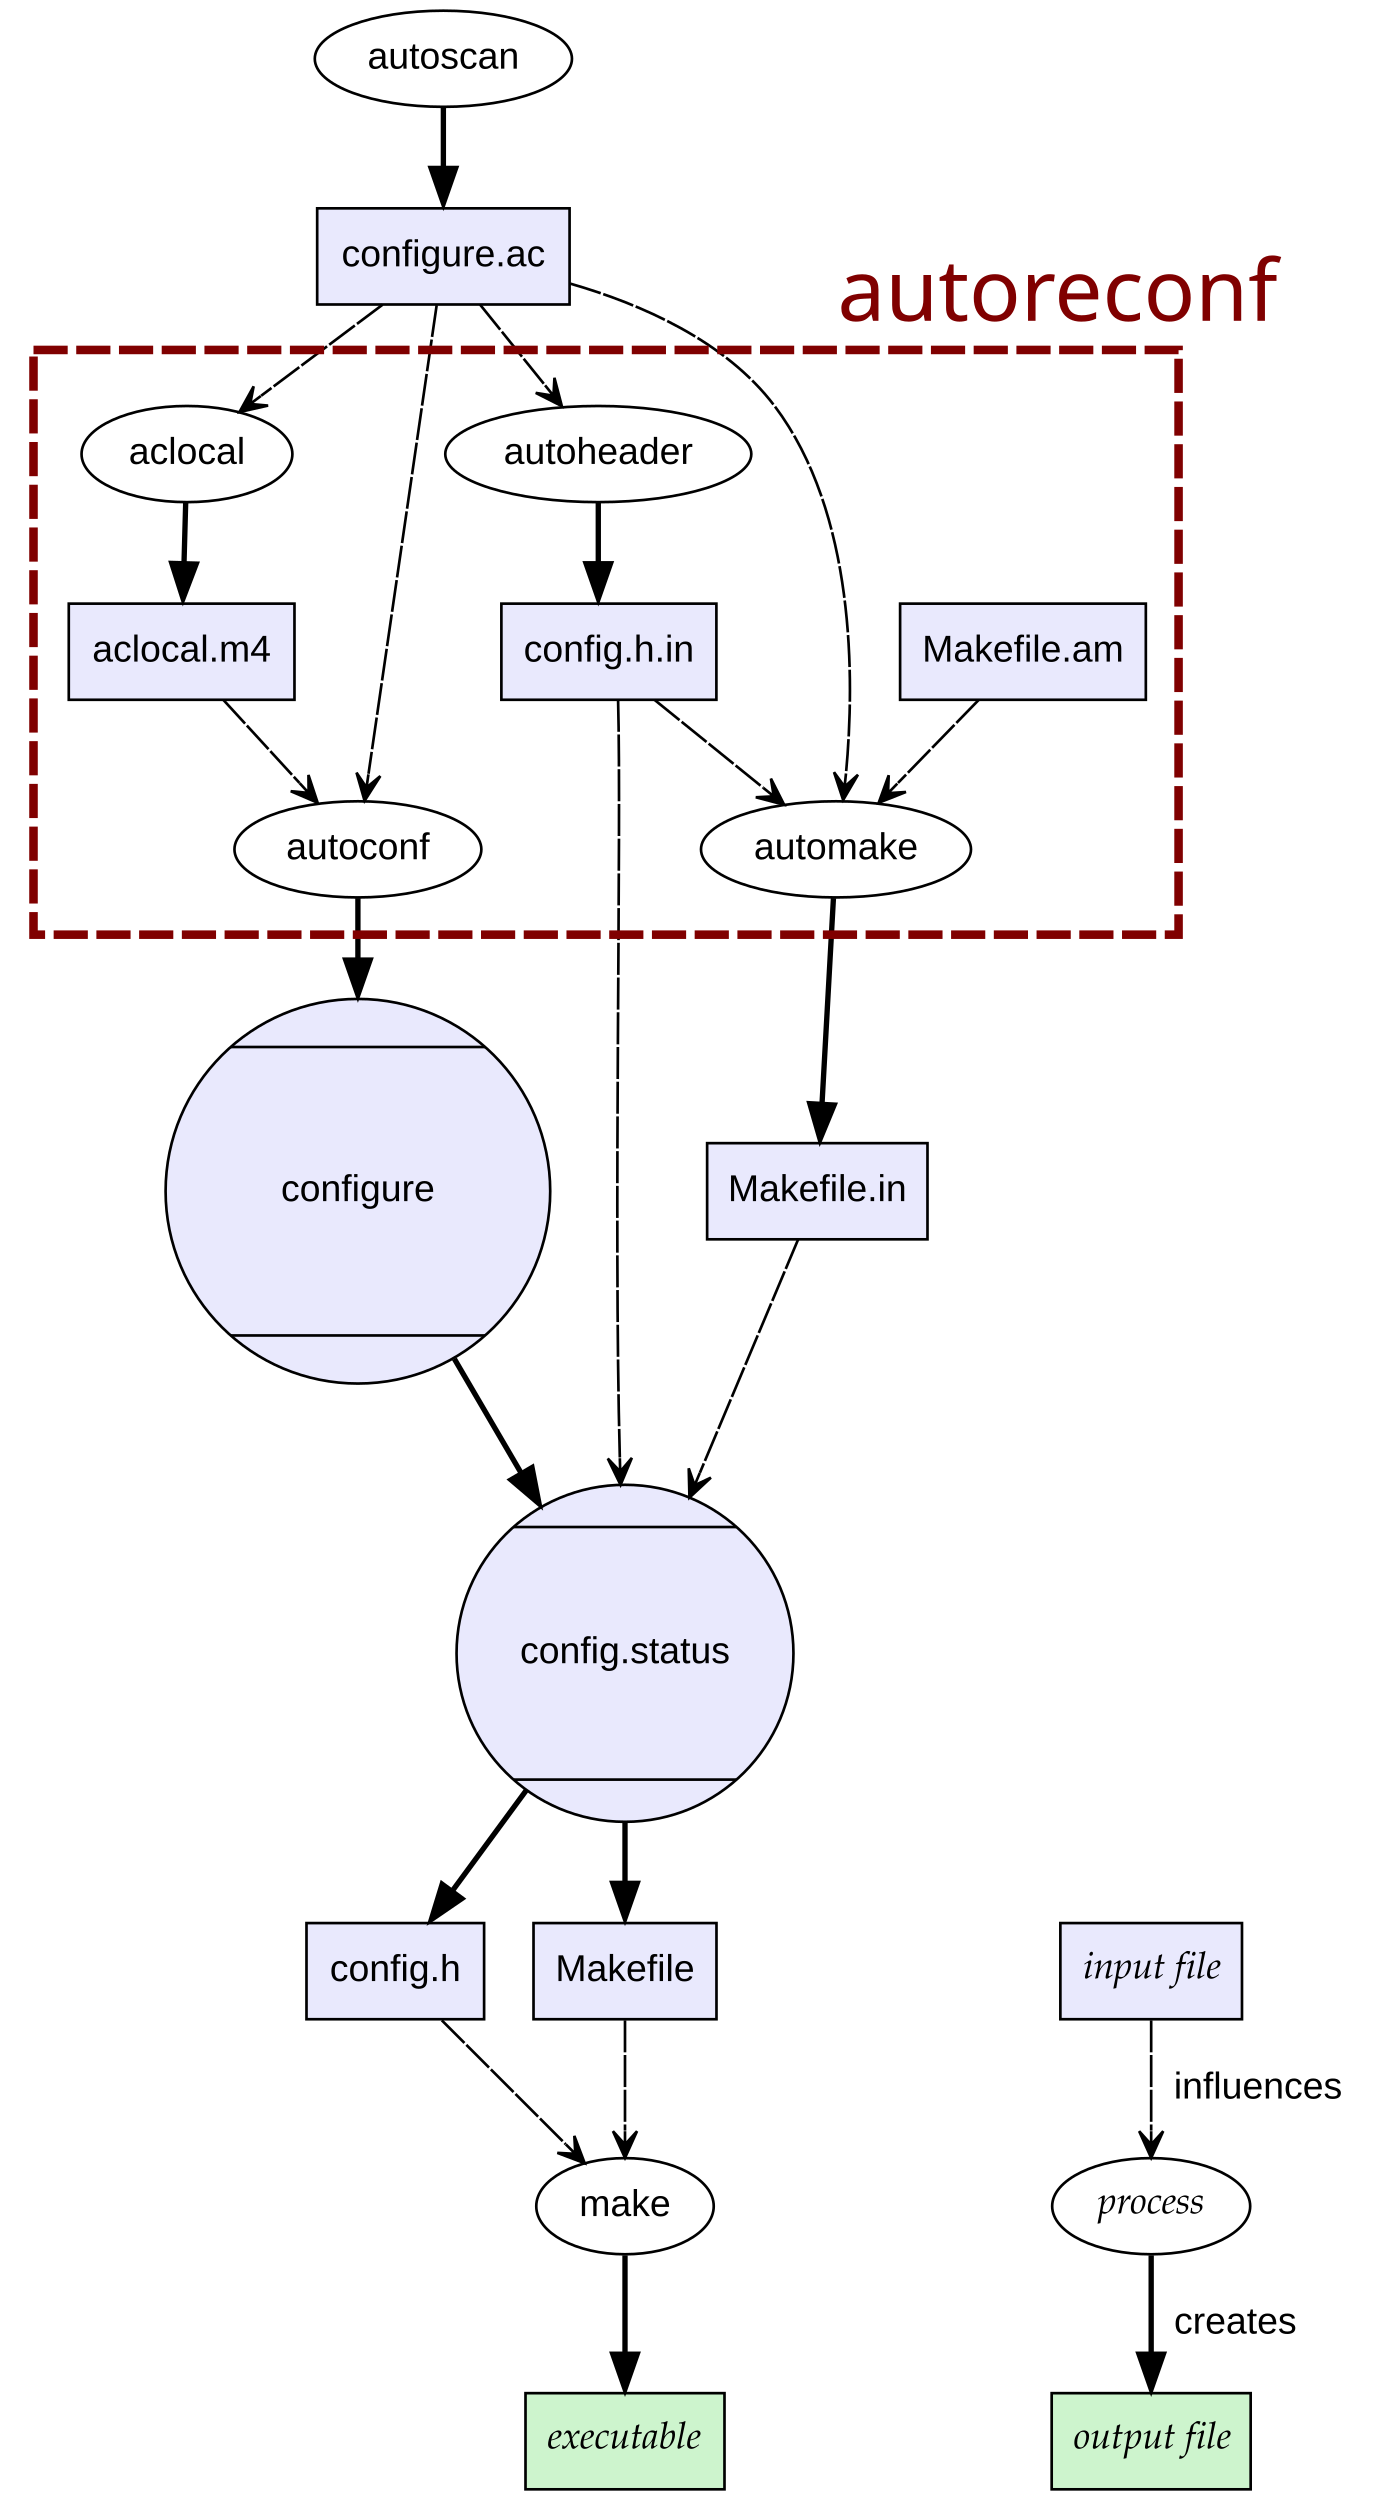
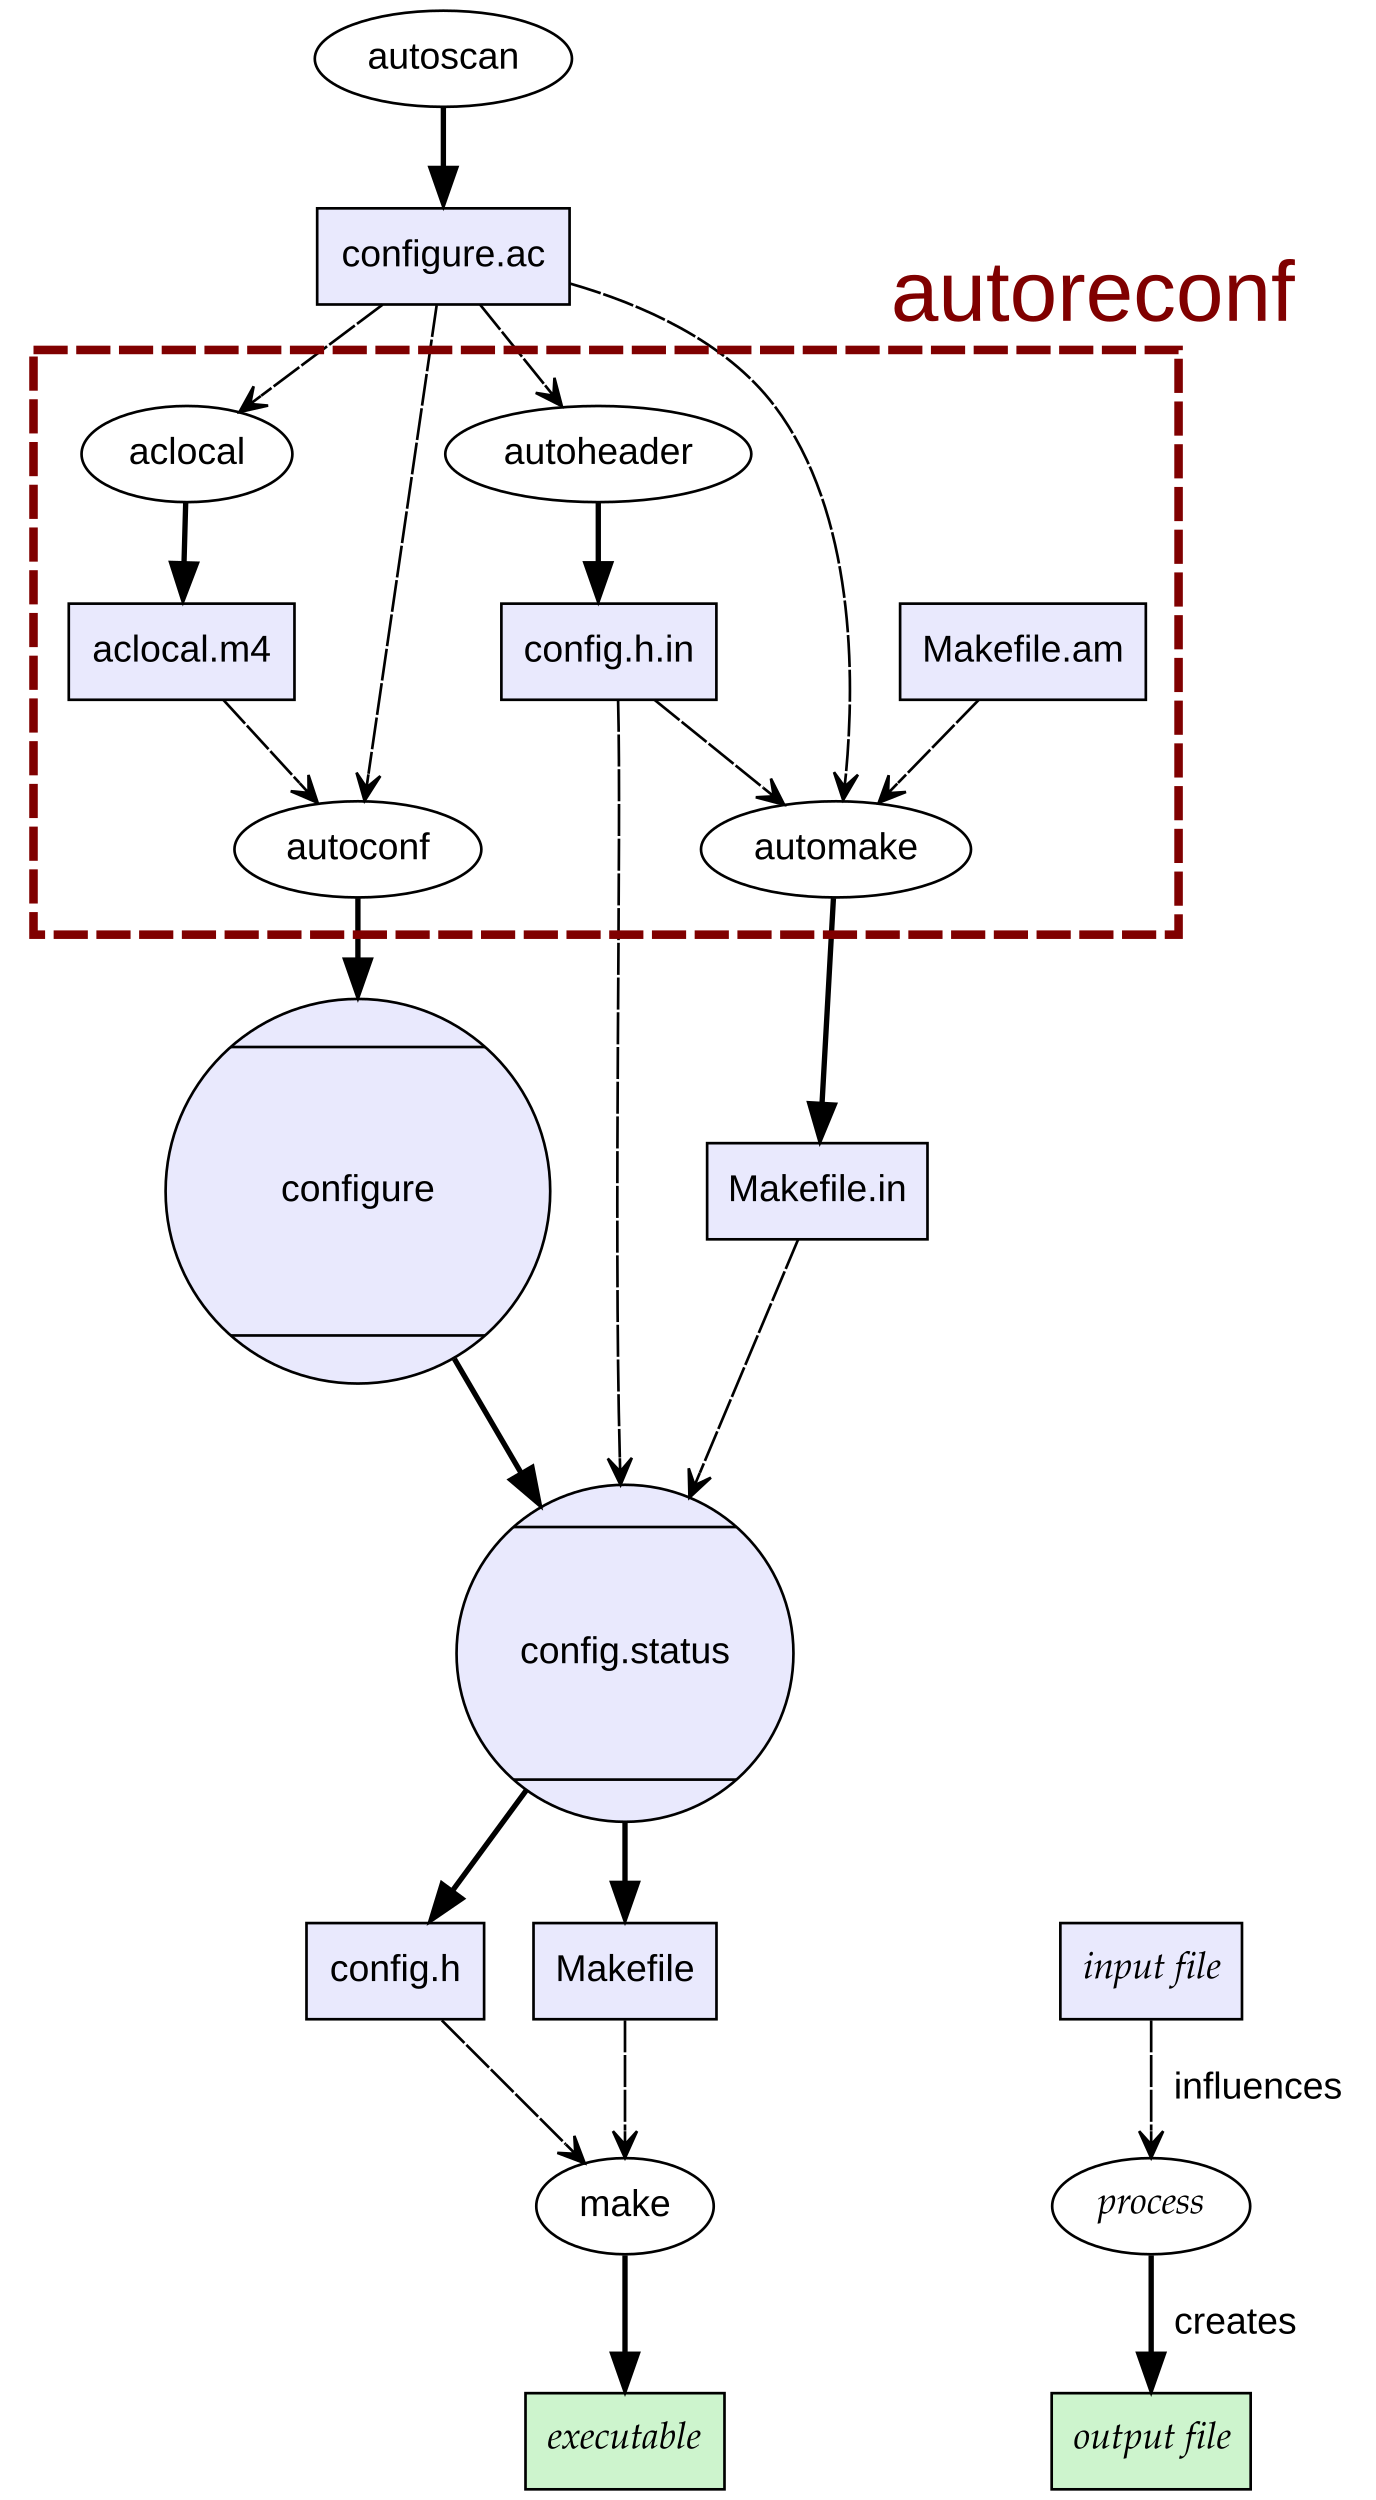
<svg xmlns="http://www.w3.org/2000/svg" width="515pt" height="936pt" viewBox="0.00 0.00 515.00 936.00" id="svg3335" version="1.1">
  <defs id="defs3643" />
  <polygon style="fill:#ffffff;stroke:#ffffff" id="polygon3340" points="512,-932 512,5 -4,5 -4,5 -4,-932 " transform="translate(4,932)" />
  <g class="node" id="node1" transform="translate(4,932)">
    <polygon style="fill:#0000f0;stroke:#000000;opacity:1;fill-opacity:0.086" id="polygon3345" points="114.75,-818 209.25,-818 209.25,-854 209.25,-854 114.75,-854 " />
    <text style="font-size:14px;text-anchor:middle;font-family:Liberation Sans" id="text3347" font-size="14.00" y="-832.3" x="162">configure.ac</text>
  </g>
  <g class="node" id="node5" transform="translate(4,932)">
    <ellipse style="fill:none;stroke:#000000" id="ellipse3352" ry="18" rx="39.469" cy="-762" cx="66" />
    <text style="font-size:14px;text-anchor:middle;font-family:Liberation Sans" id="text3354" font-size="14.00" y="-758.3" x="66">aclocal</text>
  </g>
  <g class="edge" id="edge3" transform="translate(4,932)">
    <path style="fill:none;stroke:#000000;stroke-width:1;stroke-miterlimit:4;stroke-dasharray:12,1;stroke-dashoffset:0" id="path3359" d="m 139.249,-817.937 c -13.626,10.22 -31.049,23.287 -45.483,34.112" />
    <polygon style="fill:#000000;stroke:#000000" id="polygon3361" points="89.664,-780.748 93.664,-783.748 93.664,-783.748 93.664,-783.748 89.664,-780.748 90.964,-787.348 85.664,-777.748 85.664,-777.748 85.664,-777.748 96.364,-780.148 " />
  </g>
  <g class="node" id="node6" transform="translate(4,932)">
    <ellipse style="fill:none;stroke:#000000" id="ellipse3366" ry="18" rx="46.219" cy="-614" cx="130" />
    <text style="font-size:14px;text-anchor:middle;font-family:Liberation Sans" id="text3368" font-size="14.00" y="-610.3" x="130">autoconf</text>
  </g>
  <g class="edge" id="edge4" transform="translate(4,932)">
    <path style="fill:none;stroke:#000000;stroke-width:1;stroke-miterlimit:4;stroke-dasharray:12,1;stroke-dashoffset:0" id="path3373" d="m 159.489,-817.737 c -5.538,38.073 -18.837,129.506 -25.518,175.436" />
    <polygon style="fill:#000000;stroke:#000000" id="polygon3375" points="133.219,-637.131 133.939,-642.079 133.939,-642.079 133.939,-642.079 133.219,-637.131 129.486,-642.726 132.499,-632.183 132.499,-632.183 132.499,-632.183 138.392,-641.431 " />
  </g>
  <g class="node" id="node7" transform="translate(4,932)">
    <ellipse style="fill:none;stroke:#000000" id="ellipse3380" ry="18" rx="57.293" cy="-762" cx="220" />
    <text style="font-size:14px;text-anchor:middle;font-family:Liberation Sans" id="text3382" font-size="14.00" y="-758.3" x="220">autoheader</text>
  </g>
  <g class="edge" id="edge5" transform="translate(4,932)">
    <path style="fill:none;stroke:#000000;stroke-width:1;stroke-miterlimit:4;stroke-dasharray:12,1;stroke-dashoffset:0" id="path3387" d="m 175.745,-817.937 c 7.223,8.967 16.212,20.125 24.197,30.038" />
    <polygon style="fill:#000000;stroke:#000000" id="polygon3389" points="203.217,-783.834 200.08,-787.728 200.08,-787.728 200.08,-787.728 203.217,-783.834 196.576,-784.905 206.353,-779.941 206.353,-779.941 206.353,-779.941 203.585,-790.551 " />
  </g>
  <g class="node" id="node8" transform="translate(4,932)">
    <ellipse style="fill:none;stroke:#000000" id="ellipse3394" ry="18" rx="50.543" cy="-614" cx="309" />
    <text style="font-size:14px;text-anchor:middle;font-family:Liberation Sans" id="text3396" font-size="14.00" y="-610.3" x="309">automake</text>
  </g>
  <g class="edge" id="edge6" transform="translate(4,932)">
    <path style="fill:none;stroke:#000000;stroke-width:1;stroke-miterlimit:4;stroke-dasharray:12,1;stroke-dashoffset:0" id="path3401" d="m 209.463,-825.823 c 26.664,7.68 58.18,21.469 76.537,45.823 30.292,40.188 30.031,101.971 26.756,137.428" />
    <polygon style="fill:#000000;stroke:#000000" id="polygon3403" points="312.206,-637.438 312.739,-642.41 312.739,-642.41 312.739,-642.41 312.206,-637.438 308.265,-642.889 311.674,-632.467 311.674,-632.467 311.674,-632.467 317.213,-641.93 " />
  </g>
  <g class="node" id="node2" transform="translate(4,932)">
    <ellipse style="fill:none;stroke:#000000" id="ellipse3408" ry="18" rx="48.144" cy="-910" cx="162" />
    <text style="font-size:14px;text-anchor:middle;font-family:Liberation Sans" id="text3410" font-size="14.00" y="-906.3" x="162">autoscan</text>
  </g>
  <g class="edge" id="edge1" transform="translate(4,932)">
    <path style="fill:none;stroke:#000000;stroke-width:2" id="path3415" d="m 162,-891.937 c 0,6.716 0,14.661 0,22.392" />
    <polygon style="fill:#000000;stroke:#000000" id="polygon3417" points="156.75,-869.441 167.25,-869.441 167.25,-869.441 162,-854.441 " />
  </g>
  <g class="node" id="node3" transform="translate(4,932)">
    <polygon style="fill:#0000f0;stroke:#000000;fill-opacity:0.086" id="polygon3422" points="333,-670 425,-670 425,-706 425,-706 333,-706 " />
    <text style="font-size:14px;text-anchor:middle;font-family:Liberation Sans" id="text3424" font-size="14.00" y="-684.3" x="379">Makefile.am</text>
  </g>
  <g class="edge" id="edge10" transform="translate(4,932)">
    <path style="fill:none;stroke:#000000;stroke-width:1;stroke-miterlimit:4;stroke-dasharray:12,1;stroke-dashoffset:0" id="path3429" d="m 362.411,-669.937 c -9.021,9.279 -20.323,20.903 -30.204,31.067" />
    <polygon style="fill:#000000;stroke:#000000" id="polygon3431" points="328.474,-635.03 331.959,-638.615 331.959,-638.615 331.959,-638.615 328.474,-635.03 328.732,-641.752 324.988,-631.445 324.988,-631.445 324.988,-631.445 335.185,-635.478 " />
  </g>
  <g class="node" id="node9" transform="translate(4,932)">
    <polygon style="fill:#0000f0;stroke:#000000;fill-opacity:0.086" id="polygon3436" points="21.75,-670 106.25,-670 106.25,-706 106.25,-706 21.75,-706 " />
    <text style="font-size:14px;text-anchor:middle;font-family:Liberation Sans" id="text3438" font-size="14.00" y="-684.3" x="64">aclocal.m4</text>
  </g>
  <g class="edge" id="edge7" transform="translate(4,932)">
    <path style="fill:none;stroke:#000000;stroke-width:2" id="path3443" d="m 65.526,-743.937 c -0.186,6.716 -0.407,14.661 -0.622,22.392" />
    <polygon style="fill:#000000;stroke:#000000" id="polygon3445" points="59.653,-721.581 70.149,-721.289 70.149,-721.289 64.484,-706.441 " />
  </g>
  <g class="node" id="node12" transform="translate(4,932)">
    <ellipse style="fill:#0000f0;stroke:#000000;fill-opacity:0.086" id="ellipse3450" ry="72" rx="72" cy="-486" cx="130" />
    <polyline style="fill:none;stroke:#000000" id="polyline3452" points="177.621,-540 82.379,-540 " />
    <polyline style="fill:none;stroke:#000000" id="polyline3454" points="177.621,-432 82.379,-432 " />
    <text style="font-size:14px;text-anchor:middle;font-family:Liberation Sans" id="text3456" font-size="14.00" y="-482.3" x="130">configure</text>
  </g>
  <g class="edge" id="edge13" transform="translate(4,932)">
    <path style="fill:none;stroke:#000000;stroke-width:2" id="path3461" d="m 130,-595.744 c 0,6.397 0,14.16 0,22.563" />
    <polygon style="fill:#000000;stroke:#000000" id="polygon3463" points="124.75,-573.051 135.25,-573.051 135.25,-573.051 130,-558.051 " />
  </g>
  <g class="node" id="node10" transform="translate(7.966102,932)">
    <polygon style="fill:#0000f0;stroke:#000000;fill-opacity:0.086" id="polygon3468" points="260.25,-670 260.25,-706 260.25,-706 179.75,-706 179.75,-670 " />
    <text style="font-size:14px;text-anchor:middle;font-family:Liberation Sans" id="text3470" font-size="14.00" y="-684.3" x="220">config.h.in</text>
  </g>
  <g class="edge" id="edge8" transform="translate(4,932)">
    <path style="fill:none;stroke:#000000;stroke-width:2" id="path3475" d="m 220,-743.937 c 0,6.716 0,14.661 0,22.392" />
    <polygon style="fill:#000000;stroke:#000000" id="polygon3477" points="214.75,-721.441 225.25,-721.441 225.25,-721.441 220,-706.441 " />
  </g>
  <g class="node" id="node11" transform="translate(4,932)">
    <polygon style="fill:#0000f0;stroke:#000000;fill-opacity:0.086" id="polygon3482" points="260.75,-468 343.25,-468 343.25,-504 343.25,-504 260.75,-504 " />
    <text style="font-size:14px;text-anchor:middle;font-family:Liberation Sans" id="text3484" font-size="14.00" y="-482.3" x="302">Makefile.in</text>
  </g>
  <g class="edge" id="edge11" transform="translate(4,932)">
    <path style="fill:none;stroke:#000000;stroke-width:2" id="path3489" d="m 308.041,-595.744 c -1.089,19.604 -2.89,52.031 -4.243,76.384" />
    <polygon style="fill:#000000;stroke:#000000" id="polygon3491" points="298.537,-519.315 309.021,-518.733 309.021,-518.733 302.947,-504.047 " />
  </g>
  <g class="edge" id="edge12" transform="translate(4,932)">
    <path style="fill:none;stroke:#000000;stroke-width:1;stroke-miterlimit:4;stroke-dasharray:12,1;stroke-dashoffset:0" id="path3496" d="m 79.641,-669.937 c 8.505,9.279 19.162,20.903 28.479,31.067" />
    <polygon style="fill:#000000;stroke:#000000" id="polygon3498" points="111.547,-635.131 108.168,-638.816 108.168,-638.816 108.168,-638.816 111.547,-635.131 104.851,-635.776 114.925,-631.445 114.925,-631.445 114.925,-631.445 111.485,-641.857 " />
  </g>
  <g class="edge" id="edge9" transform="translate(4,932)">
    <path style="fill:none;stroke:#000000;stroke-width:1;stroke-miterlimit:4;stroke-dasharray:12,1;stroke-dashoffset:0" id="path3503" d="m 241.092,-669.937 c 12.174,9.849 27.617,22.342 40.698,32.925" />
    <polygon style="fill:#000000;stroke:#000000" id="polygon3505" points="285.693,-633.855 281.806,-637 281.806,-637 281.806,-637 285.693,-633.855 278.975,-633.501 289.58,-630.71 289.58,-630.71 289.58,-630.71 284.636,-640.498 " />
  </g>
  <g class="node" id="node15" transform="translate(4,932)">
    <ellipse style="fill:#0000f0;stroke:#000000;fill-opacity:0.086" id="ellipse3510" ry="63.089" rx="63.067" cy="-313" cx="230" />
    <polyline style="fill:none;stroke:#000000" id="polyline3512" points="271.668,-360.283 188.332,-360.283 " />
    <polyline style="fill:none;stroke:#000000" id="polyline3514" points="271.668,-265.717 188.332,-265.717 " />
    <text style="font-size:14px;text-anchor:middle;font-family:Liberation Sans" id="text3516" font-size="14.00" y="-309.3" x="230">config.status</text>
  </g>
  <g class="edge" id="edge14" transform="translate(4,932)">
    <path style="fill:none;stroke:#000000;stroke-width:1;stroke-miterlimit:4;stroke-dasharray:12,1;stroke-dashoffset:0" id="path3521" d="m 227.41,-670.006 c 1.335,49.807 -1.726,195.004 0.651,283.695" />
    <polygon style="fill:#000000;stroke:#000000" id="polygon3523" points="228.202,-381.047 228.068,-386.045 228.068,-386.045 228.068,-386.045 228.202,-381.047 223.57,-385.925 228.336,-376.049 228.336,-376.049 228.336,-376.049 232.567,-386.166 " />
  </g>
  <g class="edge" id="edge15" transform="translate(4,932)">
    <path style="fill:none;stroke:#000000;stroke-width:1;stroke-miterlimit:4;stroke-dasharray:12,1;stroke-dashoffset:0" id="path3528" d="m 294.833,-467.979 c -8.579,20.376 -23.463,55.724 -36.807,87.417" />
    <polygon style="fill:#000000;stroke:#000000" id="polygon3530" points="256.067,-375.909 258.007,-380.517 258.007,-380.517 258.007,-380.517 256.067,-375.909 253.86,-382.264 254.127,-371.301 254.127,-371.301 254.127,-371.301 262.155,-378.771 " />
  </g>
  <g class="edge" id="edge16" transform="translate(4,932)">
    <path style="fill:none;stroke:#000000;stroke-width:2" id="path3535" d="m 166.102,-423.265 c 8.055,13.774 16.633,28.443 24.803,42.413" />
    <polygon style="fill:#000000;stroke:#000000" id="polygon3537" points="186.478,-378.022 195.542,-383.323 195.542,-383.323 198.582,-367.724 " />
  </g>
  <g class="node" id="node13" transform="translate(4,932)">
    <polygon style="fill:#0000f0;stroke:#000000;fill-opacity:0.086" id="polygon3542" points="110.75,-176 177.25,-176 177.25,-212 177.25,-212 110.75,-212 " />
    <text style="font-size:14px;text-anchor:middle;font-family:Liberation Sans" id="text3544" font-size="14.00" y="-190.3" x="144">config.h</text>
  </g>
  <g class="node" id="node18" transform="translate(4,932)">
    <ellipse style="fill:none;stroke:#000000" id="ellipse3549" ry="18" rx="33.221" cy="-106" cx="230" />
    <text style="font-size:14px;text-anchor:middle;font-family:Liberation Sans" id="text3551" font-size="14.00" y="-102.3" x="230">make</text>
  </g>
  <g class="edge" id="edge21" transform="translate(4,932)">
    <path style="fill:none;stroke:#000000;stroke-width:1;stroke-miterlimit:4;stroke-dasharray:12,1;stroke-dashoffset:0" id="path3556" d="m 161.403,-175.597 c 13.375,13.375 31.944,31.944 46.39,46.39" />
    <polygon style="fill:#000000;stroke:#000000" id="polygon3558" points="211.386,-125.614 207.85,-129.15 207.85,-129.15 207.85,-129.15 211.386,-125.614 204.668,-125.968 214.922,-122.078 214.922,-122.078 214.922,-122.078 211.032,-132.332 " />
  </g>
  <g class="node" id="node14" transform="translate(4,932)">
    <polygon style="fill:#0000f0;stroke:#000000;fill-opacity:0.086" id="polygon3563" points="195.75,-176 264.25,-176 264.25,-212 264.25,-212 195.75,-212 " />
    <text style="font-size:14px;text-anchor:middle;font-family:Liberation Sans" id="text3565" font-size="14.00" y="-190.3" x="230">Makefile</text>
  </g>
  <g class="edge" id="edge22" transform="translate(4,932)">
    <path style="fill:none;stroke:#000000;stroke-width:1;stroke-miterlimit:4;stroke-dasharray:12,1;stroke-dashoffset:0" id="path3570" d="m 230,-175.597 c 0,11.851 0,27.78 0,41.305" />
    <polygon style="fill:#000000;stroke:#000000" id="polygon3572" points="230,-129.084 230,-134.084 230,-134.084 230,-134.084 230,-129.084 225.5,-134.084 230,-124.084 230,-124.084 230,-124.084 234.5,-134.084 " />
  </g>
  <g class="edge" id="edge18" transform="translate(4,932)">
    <path style="fill:none;stroke:#000000;stroke-width:2" id="path3577" d="m 193.029,-261.702 c -9.358,12.731 -19.105,25.992 -27.42,37.304" />
    <polygon style="fill:#000000;stroke:#000000" id="polygon3579" points="161.268,-227.357 169.729,-221.138 169.729,-221.138 156.615,-212.162 " />
  </g>
  <g class="edge" id="edge19" transform="translate(4,932)">
    <path style="fill:none;stroke:#000000;stroke-width:2" id="path3584" d="m 230,-249.732 c 0,7.628 0,15.171 0,22.106" />
    <polygon style="fill:#000000;stroke:#000000" id="polygon3586" points="224.75,-227.368 235.25,-227.368 235.25,-227.368 230,-212.368 " />
  </g>
  <g class="node" id="node20" transform="translate(4,932)">
    <polygon style="fill:#0000f0;stroke:#000000;fill-opacity:0.086" id="polygon3591" points="393,-176 461,-176 461,-212 461,-212 393,-212 " />
    <text style="font-size:14px;font-style:italic;text-anchor:start;font-family:URW Palladio L" id="text3593" font-size="14.00" font-style="italic" y="-191.3" x="401.5">input file</text>
  </g>
  <g class="node" id="node19" transform="translate(4,932)">
    <polygon style="fill:#00c800;stroke:#000000;fill-opacity:0.196" id="polygon3598" points="192.75,0 267.25,0 267.25,-36 267.25,-36 192.75,-36 " />
    <text style="font-size:14px;font-style:italic;text-anchor:start;font-family:URW Palladio L" id="text3600" font-size="14.00" font-style="italic" y="-15.3" x="201">executable</text>
  </g>
  <g class="edge" id="edge24" transform="translate(4,932)">
    <path style="fill:none;stroke:#000000;stroke-width:2" id="path3605" d="m 230,-87.597 c 0,10.443 0,24.052 0,36.393" />
    <polygon style="fill:#000000;stroke:#000000" id="polygon3607" points="224.75,-51.084 235.25,-51.084 235.25,-51.084 230,-36.084 " />
  </g>
  <g class="node" id="node21" transform="translate(4,932)">
    <ellipse style="fill:none;stroke:#000000" id="ellipse3612" ry="18" rx="37.07" cy="-106" cx="427" />
    <text style="font-size:14px;font-style:italic;text-anchor:start;font-family:URW Palladio L" id="text3614" font-size="14.00" font-style="italic" y="-103.3" x="407">process</text>
  </g>
  <g class="edge" id="edge26" transform="translate(4,932)">
    <path style="fill:none;stroke:#000000;stroke-width:1;stroke-miterlimit:4;stroke-dasharray:12,1;stroke-dashoffset:0" id="path3619" d="m 427,-175.597 c 0,11.851 0,27.78 0,41.305" />
    <polygon style="fill:#000000;stroke:#000000" id="polygon3621" points="427,-129.084 427,-134.084 427,-134.084 427,-134.084 427,-129.084 422.5,-134.084 427,-124.084 427,-124.084 427,-124.084 431.5,-134.084 " />
    <text style="font-size:14px;text-anchor:middle;font-family:Liberation Sans" id="text3623" font-size="14.00" y="-146.3" x="467"> influences  </text>
  </g>
  <g class="node" id="node22" transform="translate(4,932)">
    <polygon style="fill:#00c800;stroke:#000000;fill-opacity:0.196" id="polygon3628" points="389.75,0 464.25,0 464.25,-36 464.25,-36 389.75,-36 " />
    <text style="font-size:14px;font-style:italic;text-anchor:start;font-family:URW Palladio L" id="text3630" font-size="14.00" font-style="italic" y="-15.3" x="398">output file</text>
  </g>
  <g class="edge" id="edge27" transform="translate(4,932)">
    <path style="fill:none;stroke:#000000;stroke-width:2" id="path3635" d="m 427,-87.597 c 0,10.443 0,24.052 0,36.393" />
    <polygon style="fill:#000000;stroke:#000000" id="polygon3637" points="421.75,-51.084 432.25,-51.084 432.25,-51.084 427,-36.084 " />
    <text style="font-size:14px;text-anchor:middle;font-family:Liberation Sans" id="text3639" font-size="14.00" y="-58.3" x="458.5"> creates  </text>
  </g>
  <rect style="fill:none;fill-rule:evenodd;stroke:#800000;stroke-width:3.2;stroke-linecap:butt;stroke-linejoin:miter;stroke-miterlimit:4;stroke-dasharray:12.8, 3.2;stroke-dashoffset:0;stroke-opacity:1" id="rect3726" width="428.714" height="218.918" x="12.542" y="131.022" />
-   <text xml:space="preserve" style="font-style:normal;font-weight:normal;font-size:32px;line-height:125%;font-family:sans-serif;letter-spacing:0px;word-spacing:0px;fill:#800000;fill-opacity:1;stroke:none;stroke-width:1px;stroke-linecap:butt;stroke-linejoin:miter;stroke-opacity:1" x="313.535" y="120.117" id="text4528">
-     <tspan id="tspan4530" x="313.535" y="120.117">autoreconf</tspan>
+   <text xml:space="preserve" style="font-size:32px;fill:#800000;font-family:Liberation Sans" x="333.535" y="120.117" id="text4528">
+     <tspan id="tspan4530" x="333.535" y="120.117">autoreconf</tspan>
  </text>
</svg>
